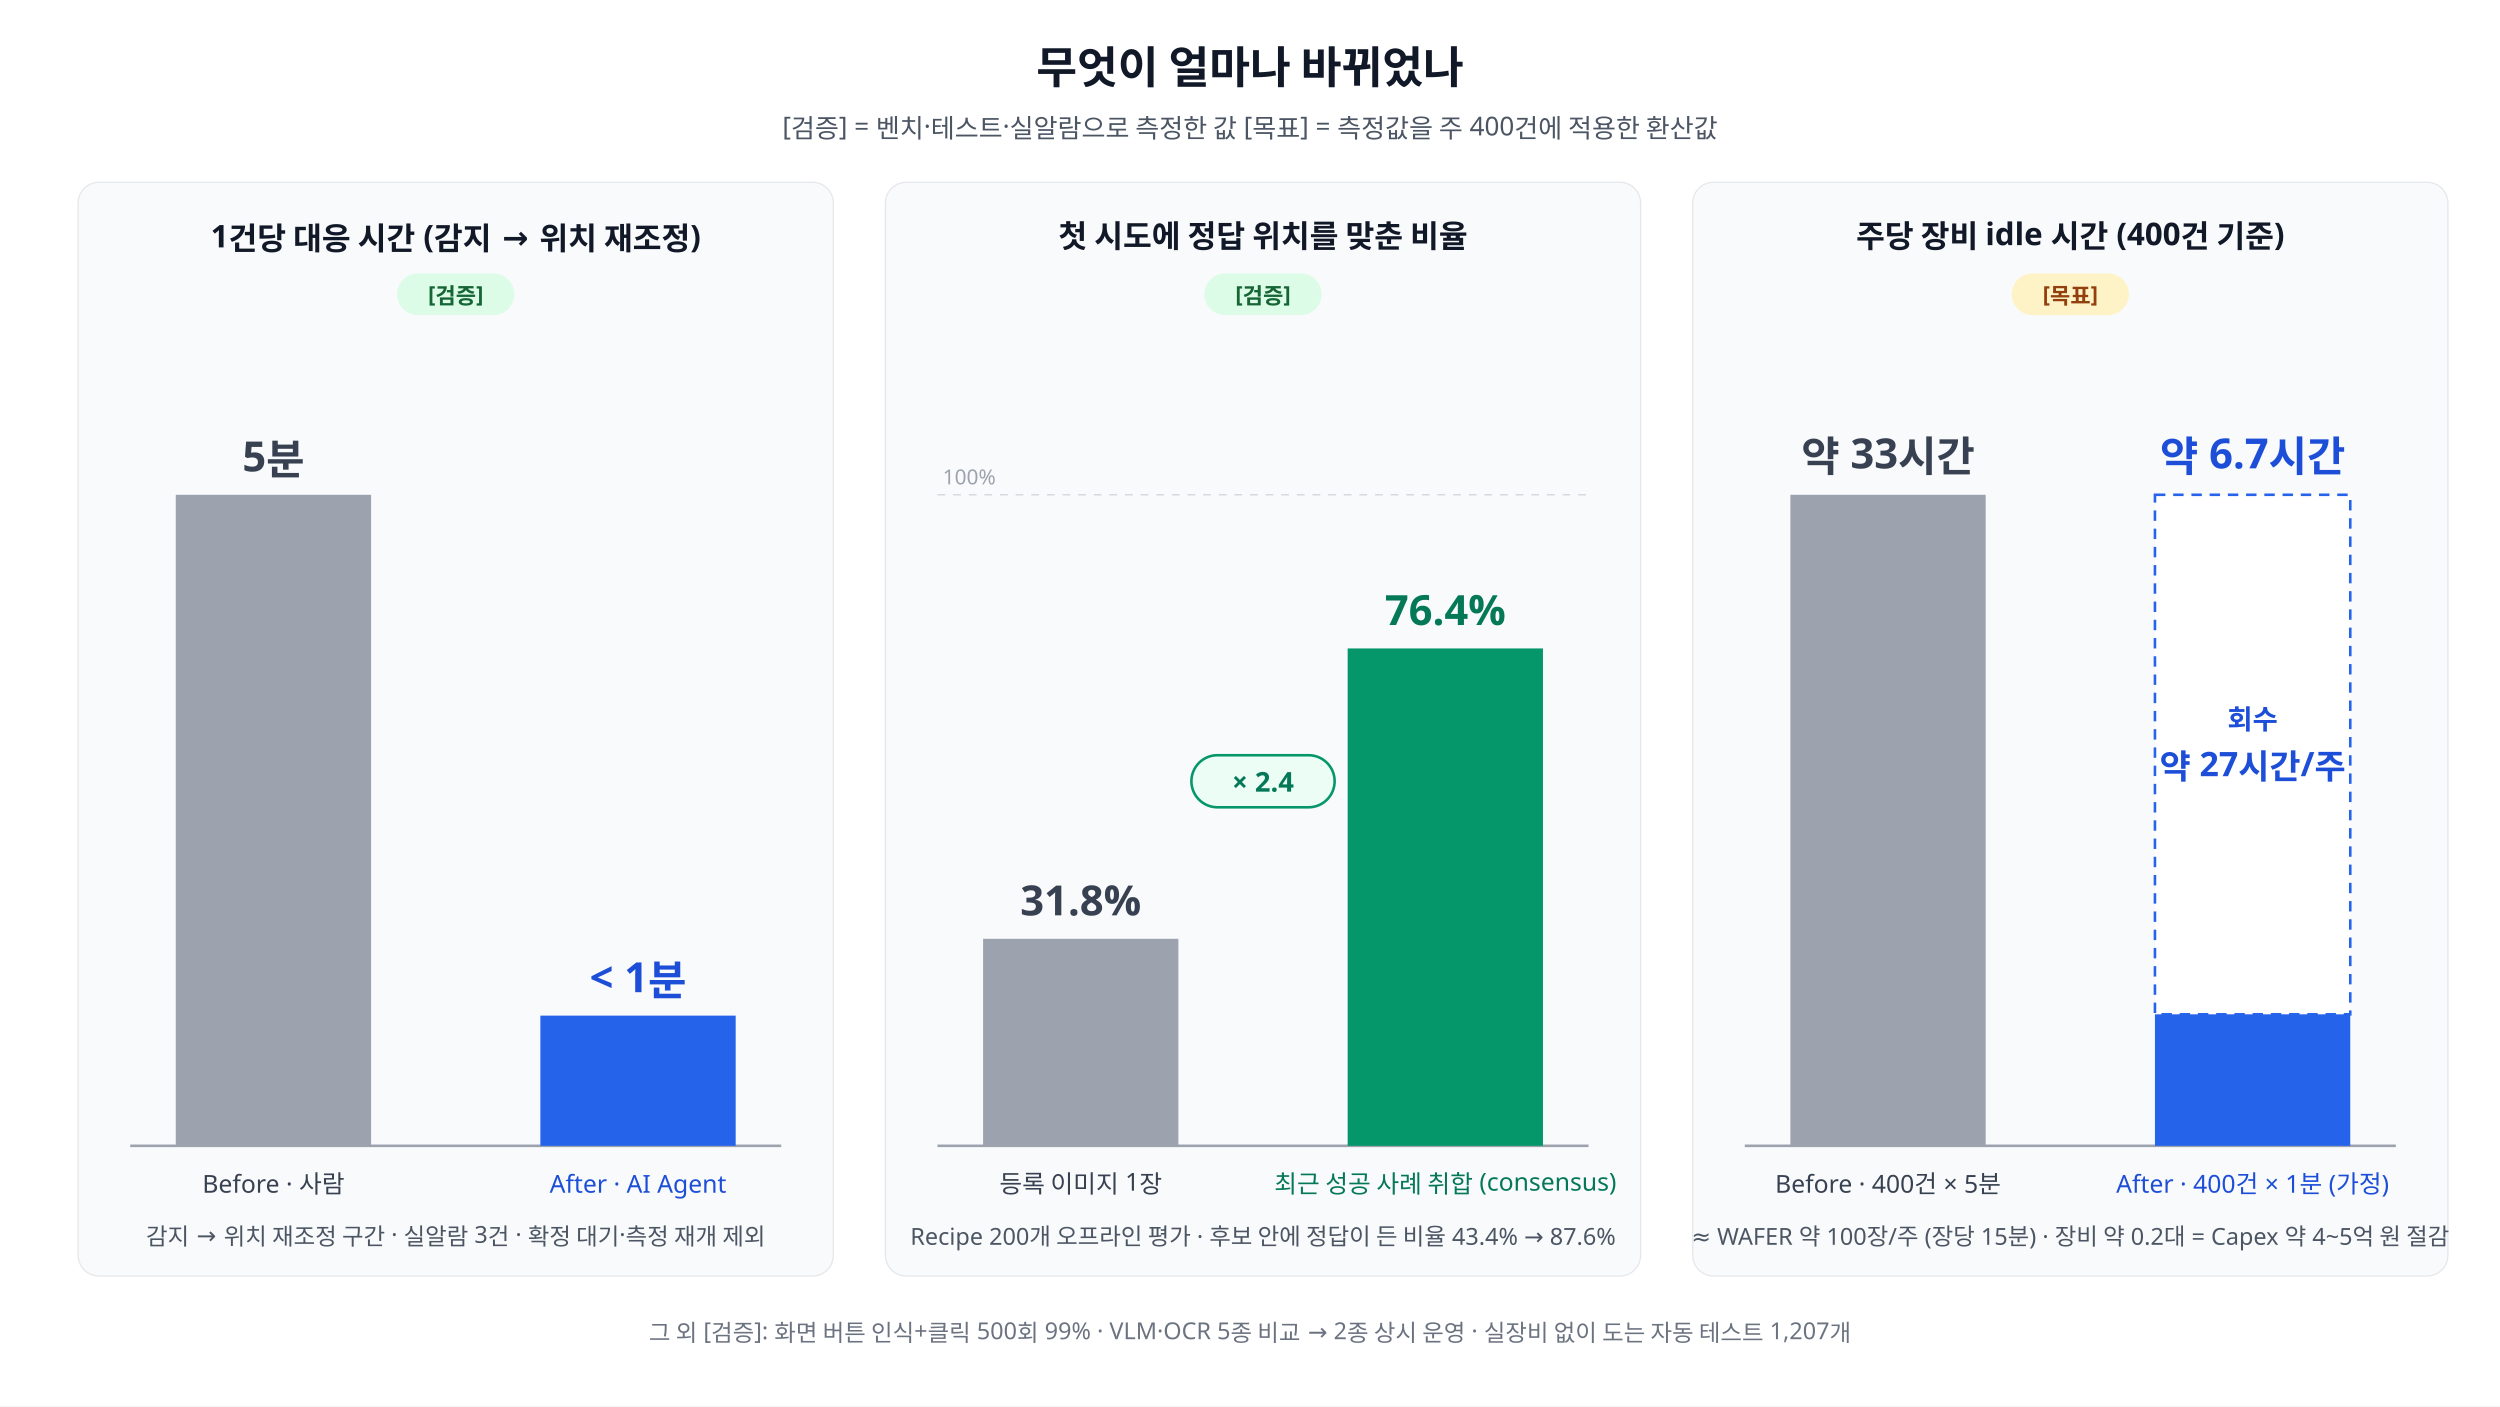
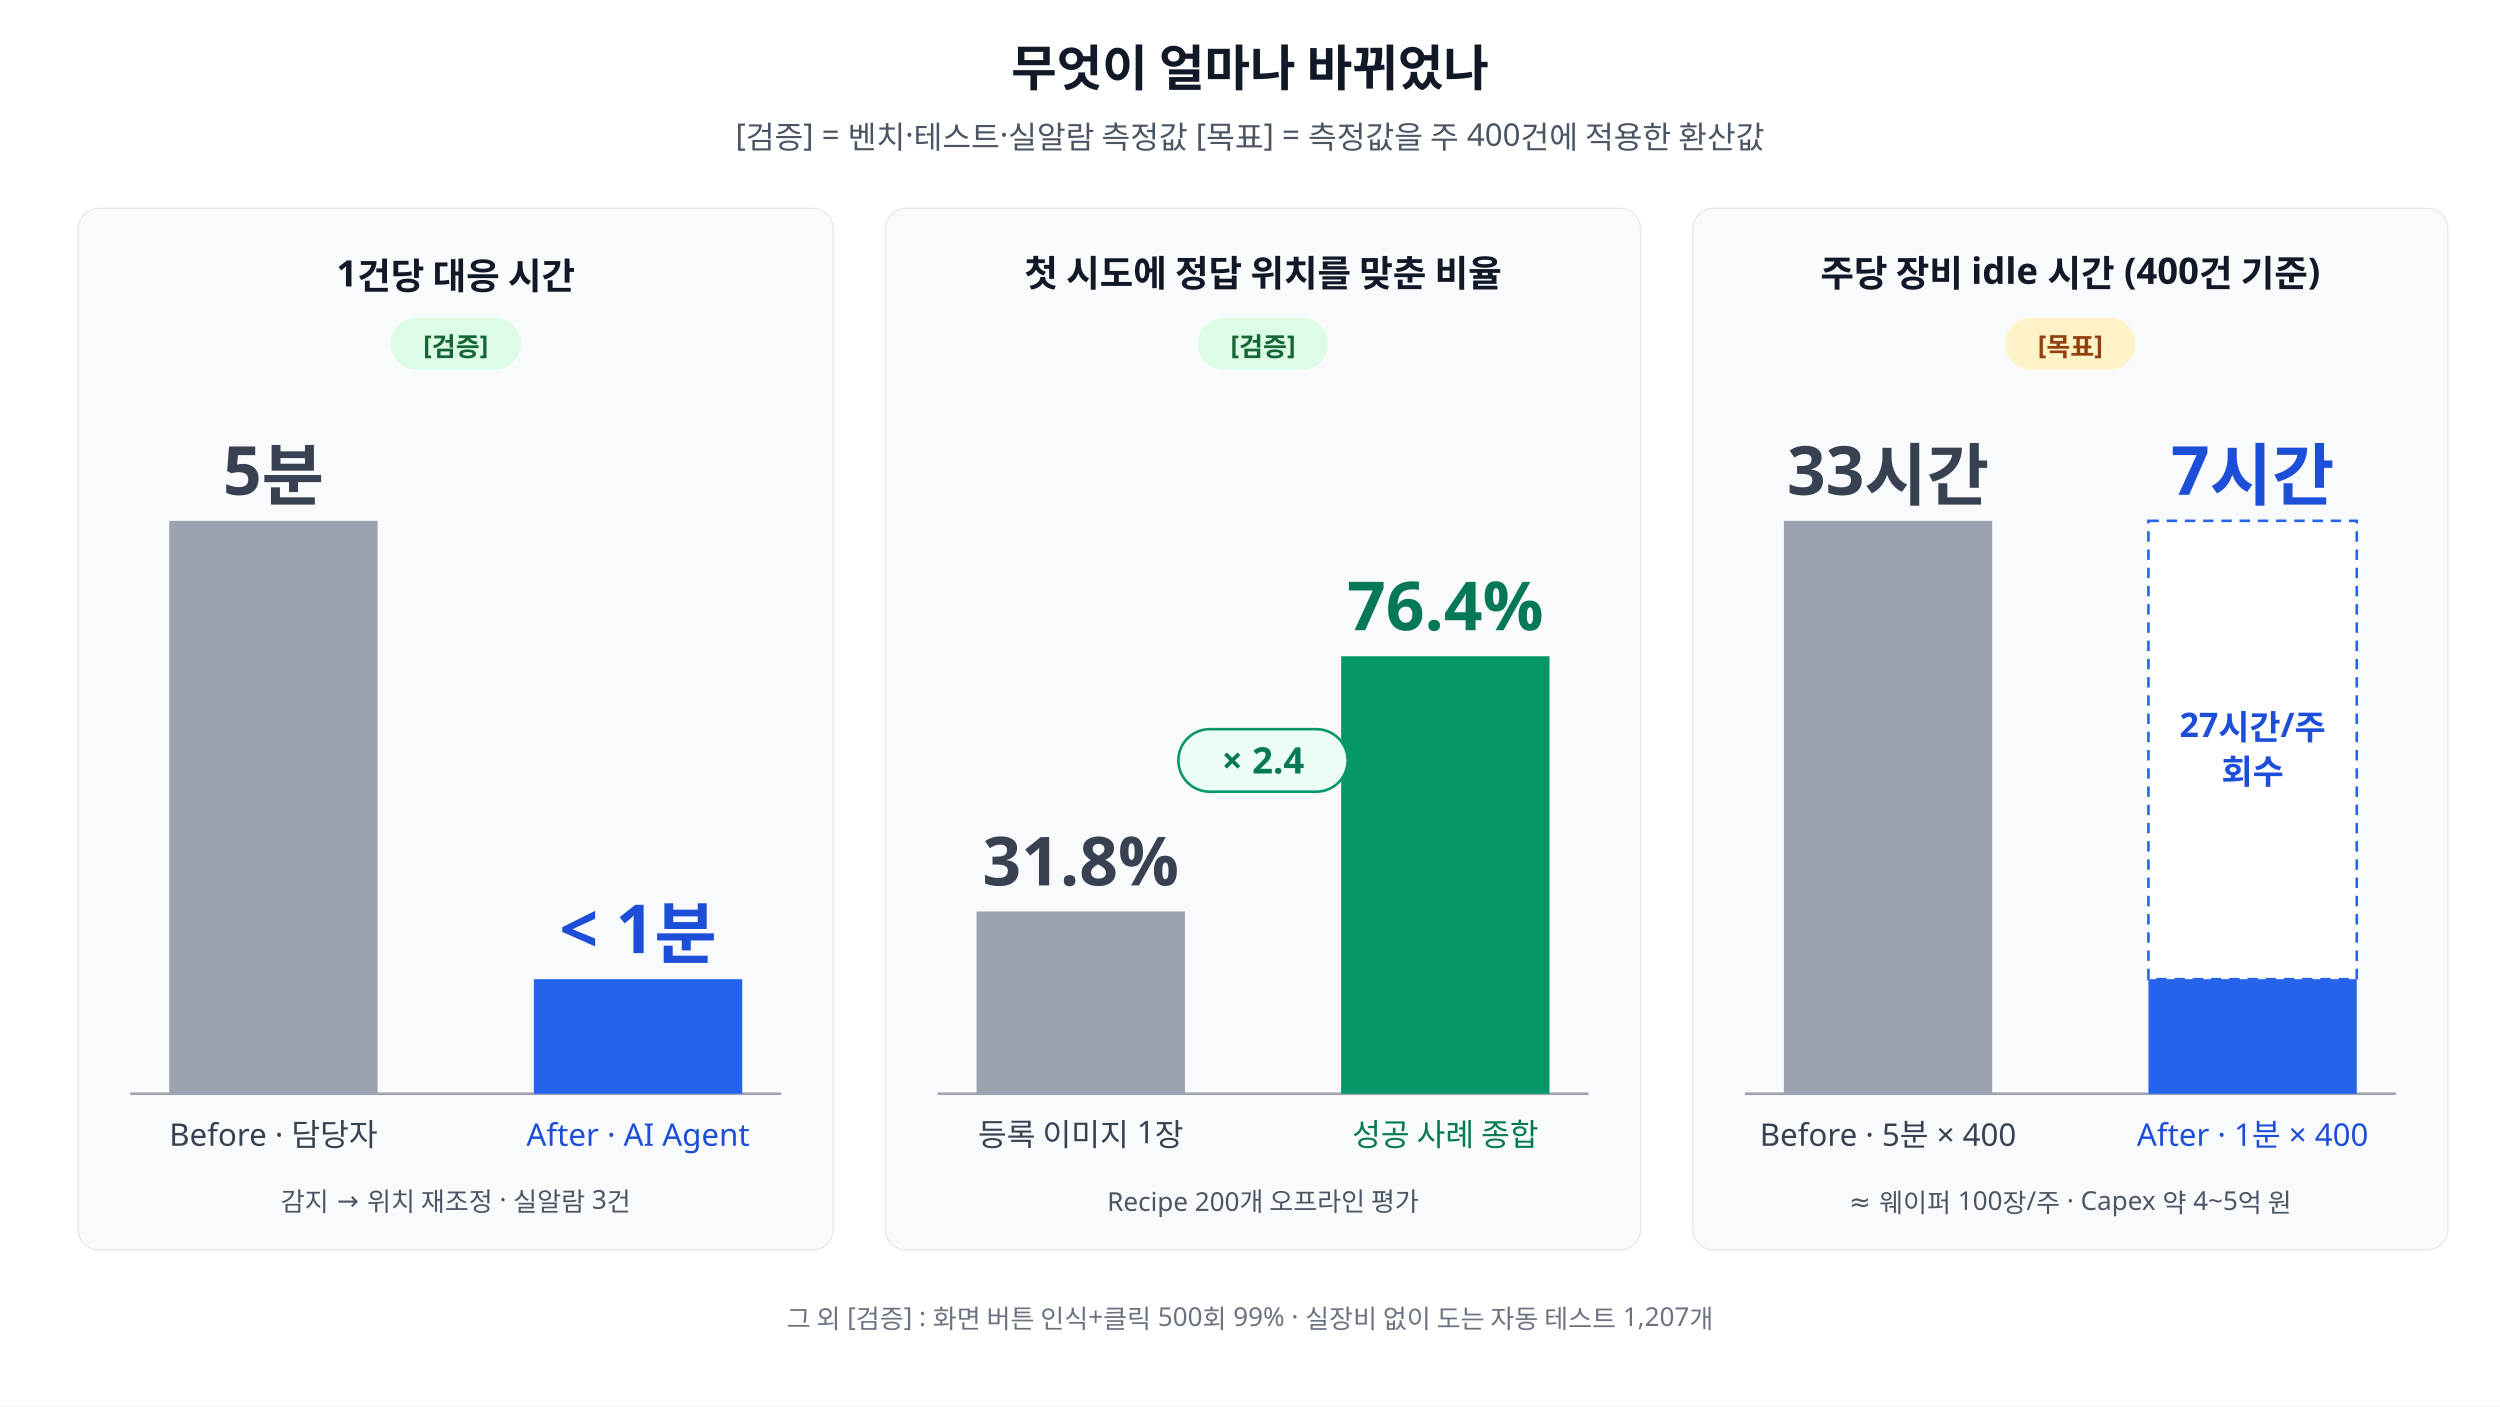
<svg xmlns="http://www.w3.org/2000/svg" width="1920" height="1080" viewBox="0 0 1920 1080" font-family="Apple SD Gothic Neo, Malgun Gothic, NanumGothic, sans-serif">
  <rect width="1920" height="1080" fill="#ffffff" />
-   <text x="960" y="64" text-anchor="middle" font-size="34" font-weight="700" fill="#111827">무엇이 얼마나 바뀌었나</text>
-   <text x="960" y="104" text-anchor="middle" font-size="20" fill="#4b5563">[검증] = 벤치·테스트·실알람으로 측정한 값        [목표] = 측정값을 주 400건에 적용한 환산값</text>
-   <rect x="60" y="140" width="580" height="840" rx="16" fill="#f9fafb" stroke="#e5e7eb" />
-   <text x="350" y="190" text-anchor="middle" font-size="24" font-weight="700" fill="#111827">1건당 대응 시간 (감지 → 위치 재조정)</text>
-   <rect x="305" y="210" width="90" height="32" rx="16" fill="#dcfce7" />
-   <text x="350" y="232" text-anchor="middle" font-size="17" font-weight="700" fill="#166534">[검증]</text>
-   <line x1="100" y1="880" x2="600" y2="880" stroke="#9ca3af" stroke-width="2" />
-   <rect x="135" y="380" width="150" height="500" fill="#9ca3af" />
-   <text x="210" y="362" text-anchor="middle" font-size="32" font-weight="700" fill="#374151">5분</text>
-   <text x="210" y="916" text-anchor="middle" font-size="19" fill="#374151">Before · 사람</text>
-   <rect x="415" y="780" width="150" height="100" fill="#2563eb" />
-   <text x="490" y="762" text-anchor="middle" font-size="32" font-weight="700" fill="#1d4ed8">&lt; 1분</text>
-   <text x="490" y="916" text-anchor="middle" font-size="19" fill="#1d4ed8">After · AI Agent</text>
-   <text x="350" y="956" text-anchor="middle" font-size="18" fill="#4b5563">감지 → 위치 재조정 구간 · 실알람 3건 · 확정 대기·측정 재개 제외</text>
-   <rect x="680" y="140" width="580" height="840" rx="16" fill="#f9fafb" stroke="#e5e7eb" />
-   <text x="970" y="190" text-anchor="middle" font-size="24" font-weight="700" fill="#111827">첫 시도에 정답 위치를 맞춘 비율</text>
-   <rect x="925" y="210" width="90" height="32" rx="16" fill="#dcfce7" />
-   <text x="970" y="232" text-anchor="middle" font-size="17" font-weight="700" fill="#166534">[검증]</text>
-   <line x1="720" y1="880" x2="1220" y2="880" stroke="#9ca3af" stroke-width="2" />
-   <line x1="720" y1="380" x2="1220" y2="380" stroke="#d1d5db" stroke-dasharray="6 6" />
-   <text x="724" y="372" font-size="16" fill="#9ca3af">100%</text>
-   <rect x="755" y="721" width="150" height="159" fill="#9ca3af" />
-   <text x="830" y="703" text-anchor="middle" font-size="32" font-weight="700" fill="#374151">31.8%</text>
-   <text x="830" y="916" text-anchor="middle" font-size="19" fill="#374151">등록 이미지 1장</text>
-   <rect x="1035" y="498" width="150" height="382" fill="#059669" />
-   <text x="1110" y="480" text-anchor="middle" font-size="32" font-weight="700" fill="#047857">76.4%</text>
-   <text x="1110" y="916" text-anchor="middle" font-size="19" fill="#047857">최근 성공 사례 취합 (consensus)</text>
-   <rect x="915" y="580" width="110" height="40" rx="20" fill="#ecfdf5" stroke="#059669" stroke-width="2" />
-   <text x="970" y="608" text-anchor="middle" font-size="21" font-weight="700" fill="#047857">× 2.4</text>
-   <text x="970" y="956" text-anchor="middle" font-size="18" fill="#4b5563">Recipe 200개 오프라인 평가 · 후보 안에 정답이 든 비율 43.4% → 87.6%</text>
-   <rect x="1300" y="140" width="580" height="840" rx="16" fill="#f9fafb" stroke="#e5e7eb" />
-   <text x="1590" y="190" text-anchor="middle" font-size="24" font-weight="700" fill="#111827">주당 장비 idle 시간 (400건 기준)</text>
-   <rect x="1545" y="210" width="90" height="32" rx="16" fill="#fef3c7" />
-   <text x="1590" y="232" text-anchor="middle" font-size="17" font-weight="700" fill="#92400e">[목표]</text>
-   <line x1="1340" y1="880" x2="1840" y2="880" stroke="#9ca3af" stroke-width="2" />
-   <rect x="1375" y="380" width="150" height="500" fill="#9ca3af" />
-   <text x="1450" y="362" text-anchor="middle" font-size="32" font-weight="700" fill="#374151">약 33시간</text>
-   <text x="1450" y="916" text-anchor="middle" font-size="19" fill="#374151">Before · 400건 × 5분</text>
-   <rect x="1655" y="380" width="150" height="399" fill="#ffffff" stroke="#2563eb" stroke-width="2" stroke-dasharray="8 6" />
-   <rect x="1655" y="779" width="150" height="101" fill="#2563eb" />
-   <text x="1730" y="362" text-anchor="middle" font-size="32" font-weight="700" fill="#1d4ed8">약 6.7시간</text>
-   <text x="1730" y="560" text-anchor="middle" font-size="21" font-weight="700" fill="#1d4ed8">회수</text>
-   <text x="1730" y="598" text-anchor="middle" font-size="26" font-weight="700" fill="#1d4ed8">약 27시간/주</text>
-   <text x="1730" y="916" text-anchor="middle" font-size="19" fill="#1d4ed8">After · 400건 × 1분 (가정)</text>
-   <text x="1590" y="956" text-anchor="middle" font-size="18" fill="#4b5563">≈ WAFER 약 100장/주 (장당 15분) · 장비 약 0.2대 = Capex 약 4~5억 원 절감</text>
-   <text x="960" y="1030" text-anchor="middle" font-size="18" fill="#6b7280">그 외 [검증]: 화면 버튼 인식+클릭 500회 99% · VLM·OCR 5종 비교 → 2종 상시 운영 · 실장비 없이 도는 자동 테스트 1,207개</text>
+   <text x="960" y="66" text-anchor="middle" font-size="38" font-weight="700" fill="#111827">무엇이 얼마나 바뀌었나</text>
+   <text x="960" y="112" text-anchor="middle" font-size="24" fill="#4b5563">[검증] = 벤치·테스트·실알람 측정값     [목표] = 측정값을 주 400건에 적용한 환산값</text>
+   <rect x="60" y="160" width="580" height="800" rx="16" fill="#f9fafb" stroke="#e5e7eb" />
+   <text x="350" y="220" text-anchor="middle" font-size="28" font-weight="700" fill="#111827">1건당 대응 시간</text>
+   <rect x="300" y="244" width="100" height="40" rx="20" fill="#dcfce7" />
+   <text x="350" y="272" text-anchor="middle" font-size="20" font-weight="700" fill="#166534">[검증]</text>
+   <line x1="100" y1="840" x2="600" y2="840" stroke="#9ca3af" stroke-width="2" />
+   <rect x="130" y="400" width="160" height="440" fill="#9ca3af" />
+   <text x="210" y="380" text-anchor="middle" font-size="52" font-weight="700" fill="#374151">5분</text>
+   <text x="210" y="880" text-anchor="middle" font-size="24" fill="#374151">Before · 담당자</text>
+   <rect x="410" y="752" width="160" height="88" fill="#2563eb" />
+   <text x="490" y="732" text-anchor="middle" font-size="52" font-weight="700" fill="#1d4ed8">&lt; 1분</text>
+   <text x="490" y="880" text-anchor="middle" font-size="24" fill="#1d4ed8">After · AI Agent</text>
+   <text x="350" y="930" text-anchor="middle" font-size="20" fill="#4b5563">감지 → 위치 재조정 · 실알람 3건</text>
+   <rect x="680" y="160" width="580" height="800" rx="16" fill="#f9fafb" stroke="#e5e7eb" />
+   <text x="970" y="220" text-anchor="middle" font-size="28" font-weight="700" fill="#111827">첫 시도에 정답 위치를 맞춘 비율</text>
+   <rect x="920" y="244" width="100" height="40" rx="20" fill="#dcfce7" />
+   <text x="970" y="272" text-anchor="middle" font-size="20" font-weight="700" fill="#166534">[검증]</text>
+   <line x1="720" y1="840" x2="1220" y2="840" stroke="#9ca3af" stroke-width="2" />
+   <rect x="750" y="700" width="160" height="140" fill="#9ca3af" />
+   <text x="830" y="680" text-anchor="middle" font-size="52" font-weight="700" fill="#374151">31.8%</text>
+   <text x="830" y="880" text-anchor="middle" font-size="24" fill="#374151">등록 이미지 1장</text>
+   <rect x="1030" y="504" width="160" height="336" fill="#059669" />
+   <text x="1110" y="484" text-anchor="middle" font-size="52" font-weight="700" fill="#047857">76.4%</text>
+   <text x="1110" y="880" text-anchor="middle" font-size="24" fill="#047857">성공 사례 종합</text>
+   <rect x="905" y="560" width="130" height="48" rx="24" fill="#ecfdf5" stroke="#059669" stroke-width="2" />
+   <text x="970" y="594" text-anchor="middle" font-size="28" font-weight="700" fill="#047857">× 2.4</text>
+   <text x="970" y="930" text-anchor="middle" font-size="20" fill="#4b5563">Recipe 200개 오프라인 평가</text>
+   <rect x="1300" y="160" width="580" height="800" rx="16" fill="#f9fafb" stroke="#e5e7eb" />
+   <text x="1590" y="220" text-anchor="middle" font-size="28" font-weight="700" fill="#111827">주당 장비 idle 시간 (400건 기준)</text>
+   <rect x="1540" y="244" width="100" height="40" rx="20" fill="#fef3c7" />
+   <text x="1590" y="272" text-anchor="middle" font-size="20" font-weight="700" fill="#92400e">[목표]</text>
+   <line x1="1340" y1="840" x2="1840" y2="840" stroke="#9ca3af" stroke-width="2" />
+   <rect x="1370" y="400" width="160" height="440" fill="#9ca3af" />
+   <text x="1450" y="380" text-anchor="middle" font-size="52" font-weight="700" fill="#374151">33시간</text>
+   <text x="1450" y="880" text-anchor="middle" font-size="24" fill="#374151">Before · 5분 × 400</text>
+   <rect x="1650" y="400" width="160" height="352" fill="#ffffff" stroke="#2563eb" stroke-width="2" stroke-dasharray="8 6" />
+   <rect x="1650" y="752" width="160" height="88" fill="#2563eb" />
+   <text x="1730" y="380" text-anchor="middle" font-size="52" font-weight="700" fill="#1d4ed8">7시간</text>
+   <text x="1730" y="566" text-anchor="middle" font-size="26" font-weight="700" fill="#1d4ed8">27시간/주</text>
+   <text x="1730" y="602" text-anchor="middle" font-size="26" font-weight="700" fill="#1d4ed8">회수</text>
+   <text x="1730" y="880" text-anchor="middle" font-size="24" fill="#1d4ed8">After · 1분 × 400</text>
+   <text x="1590" y="930" text-anchor="middle" font-size="20" fill="#4b5563">≈ 웨이퍼 100장/주 · Capex 약 4~5억 원</text>
+   <text x="960" y="1020" text-anchor="middle" font-size="20" fill="#6b7280">그 외 [검증] : 화면 버튼 인식+클릭 500회 99% · 실장비 없이 도는 자동 테스트 1,207개</text>
</svg>
